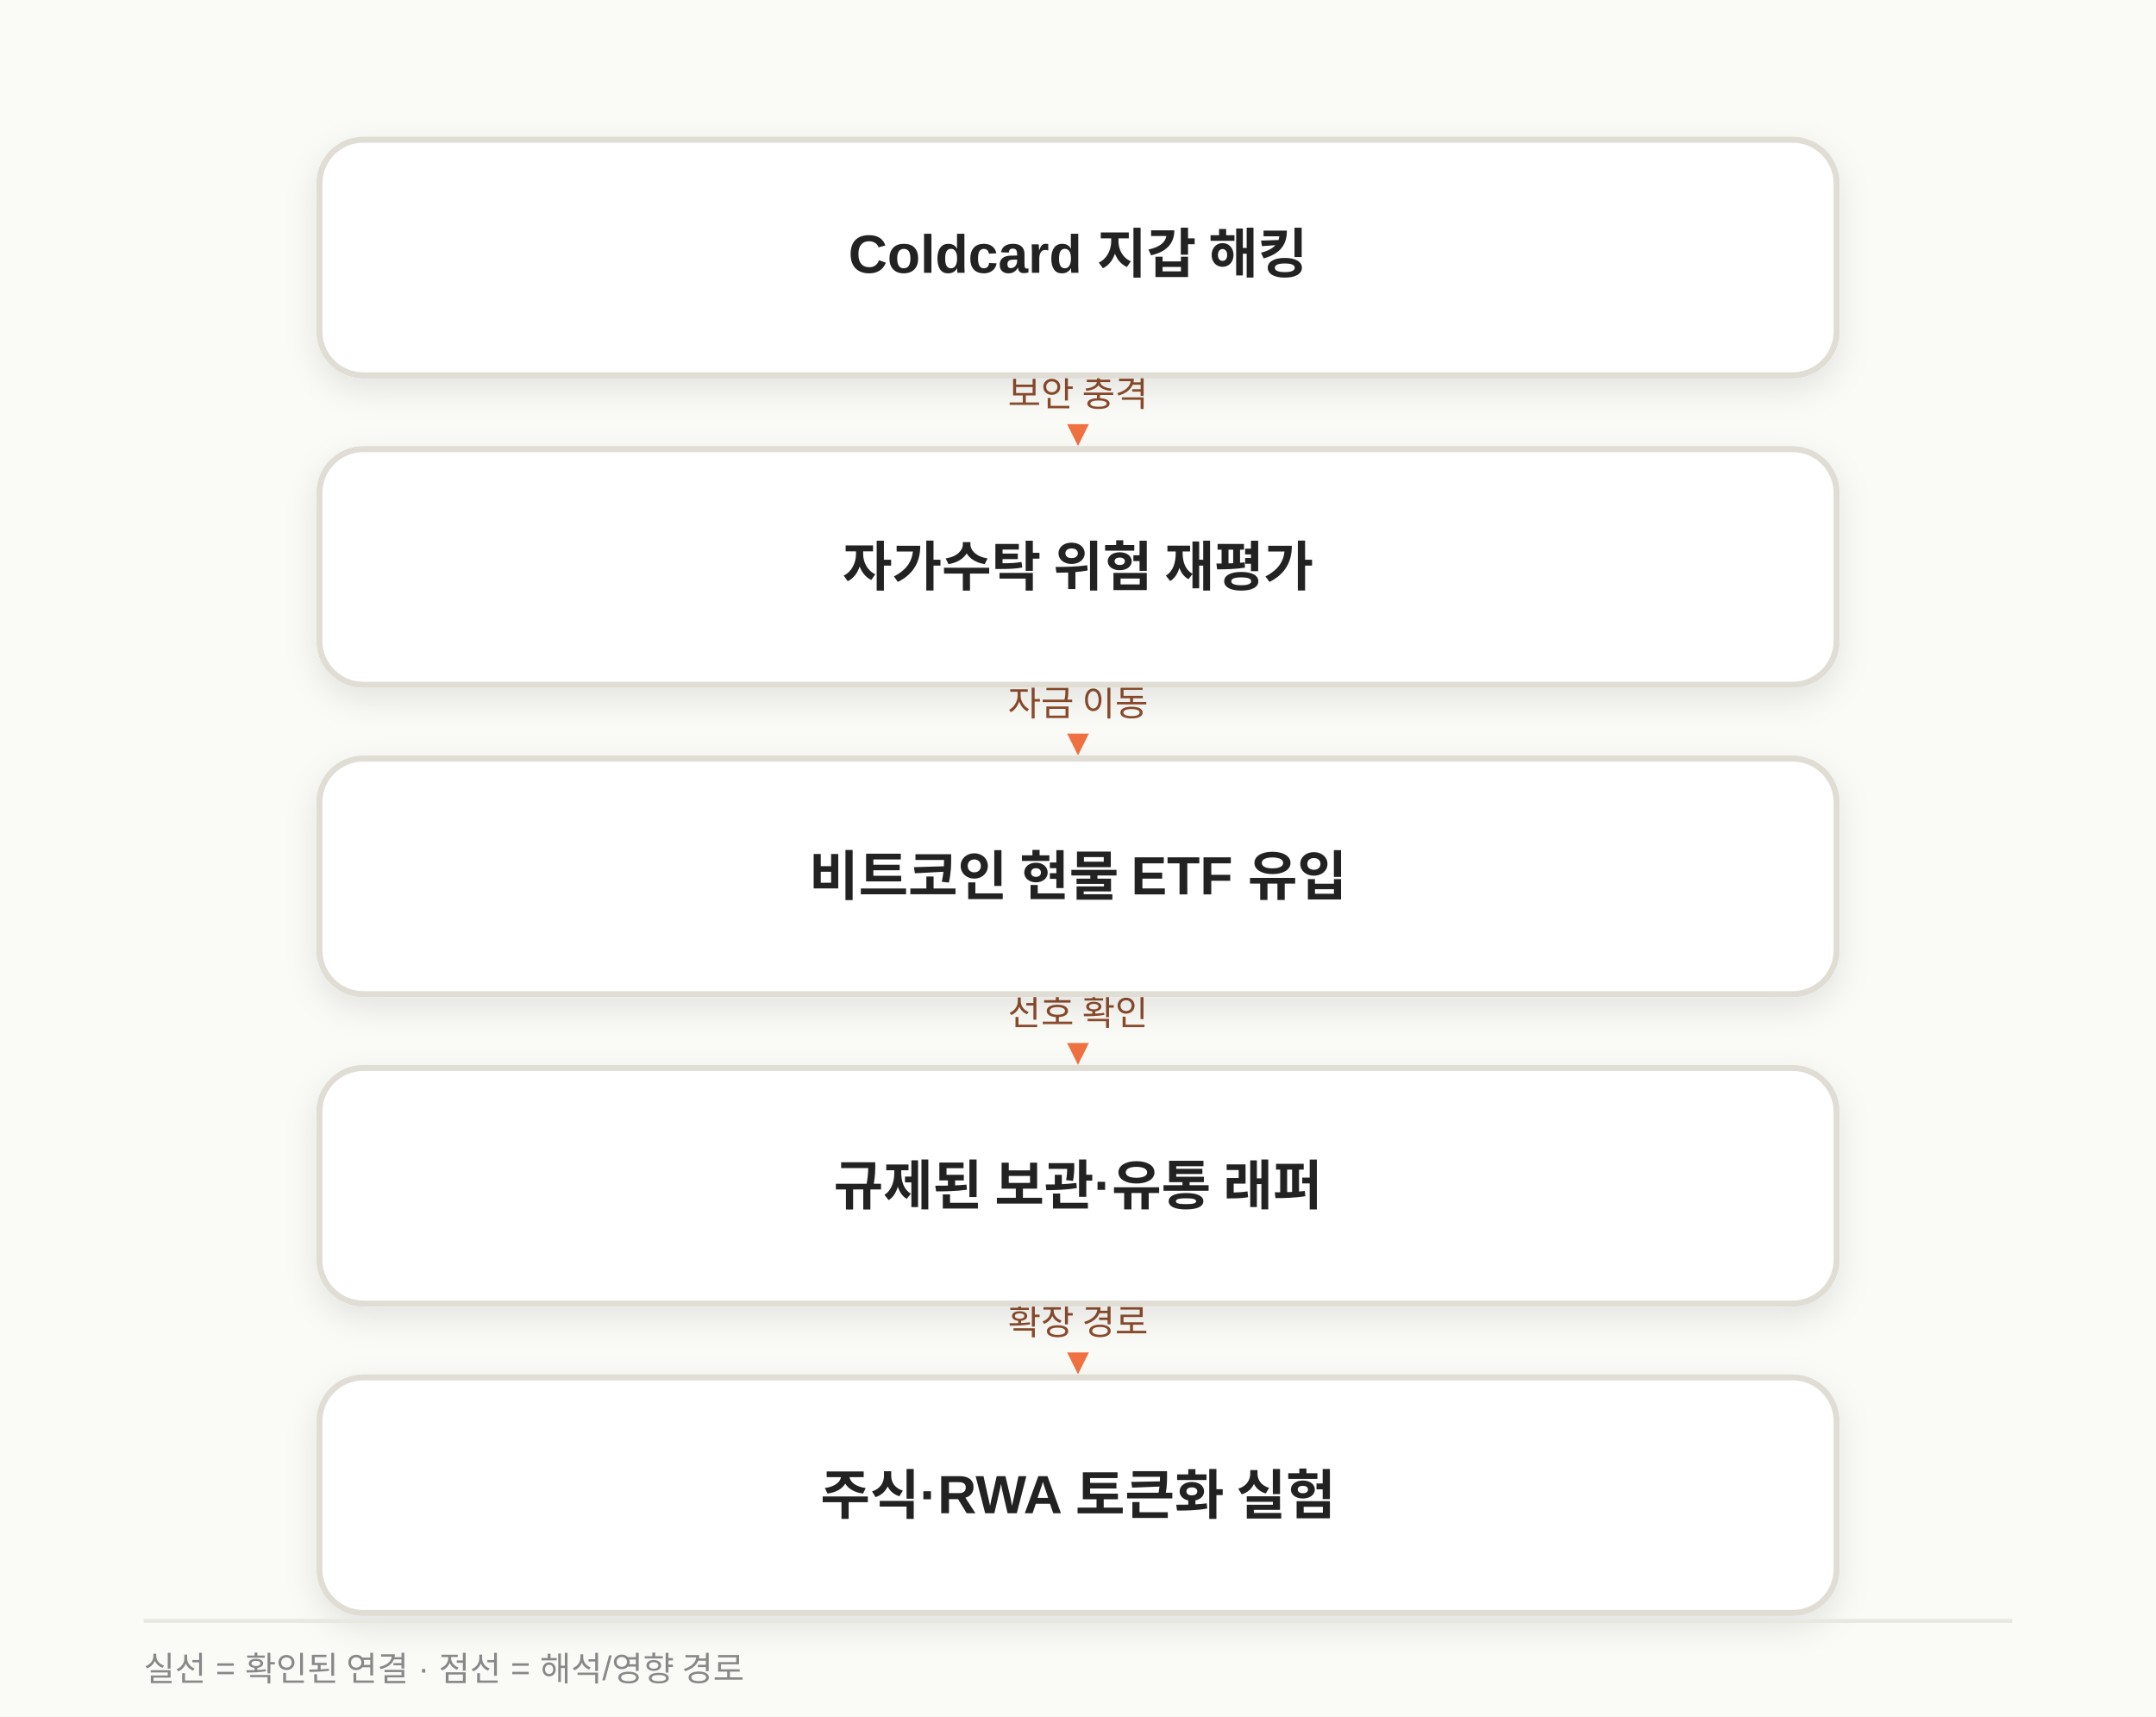
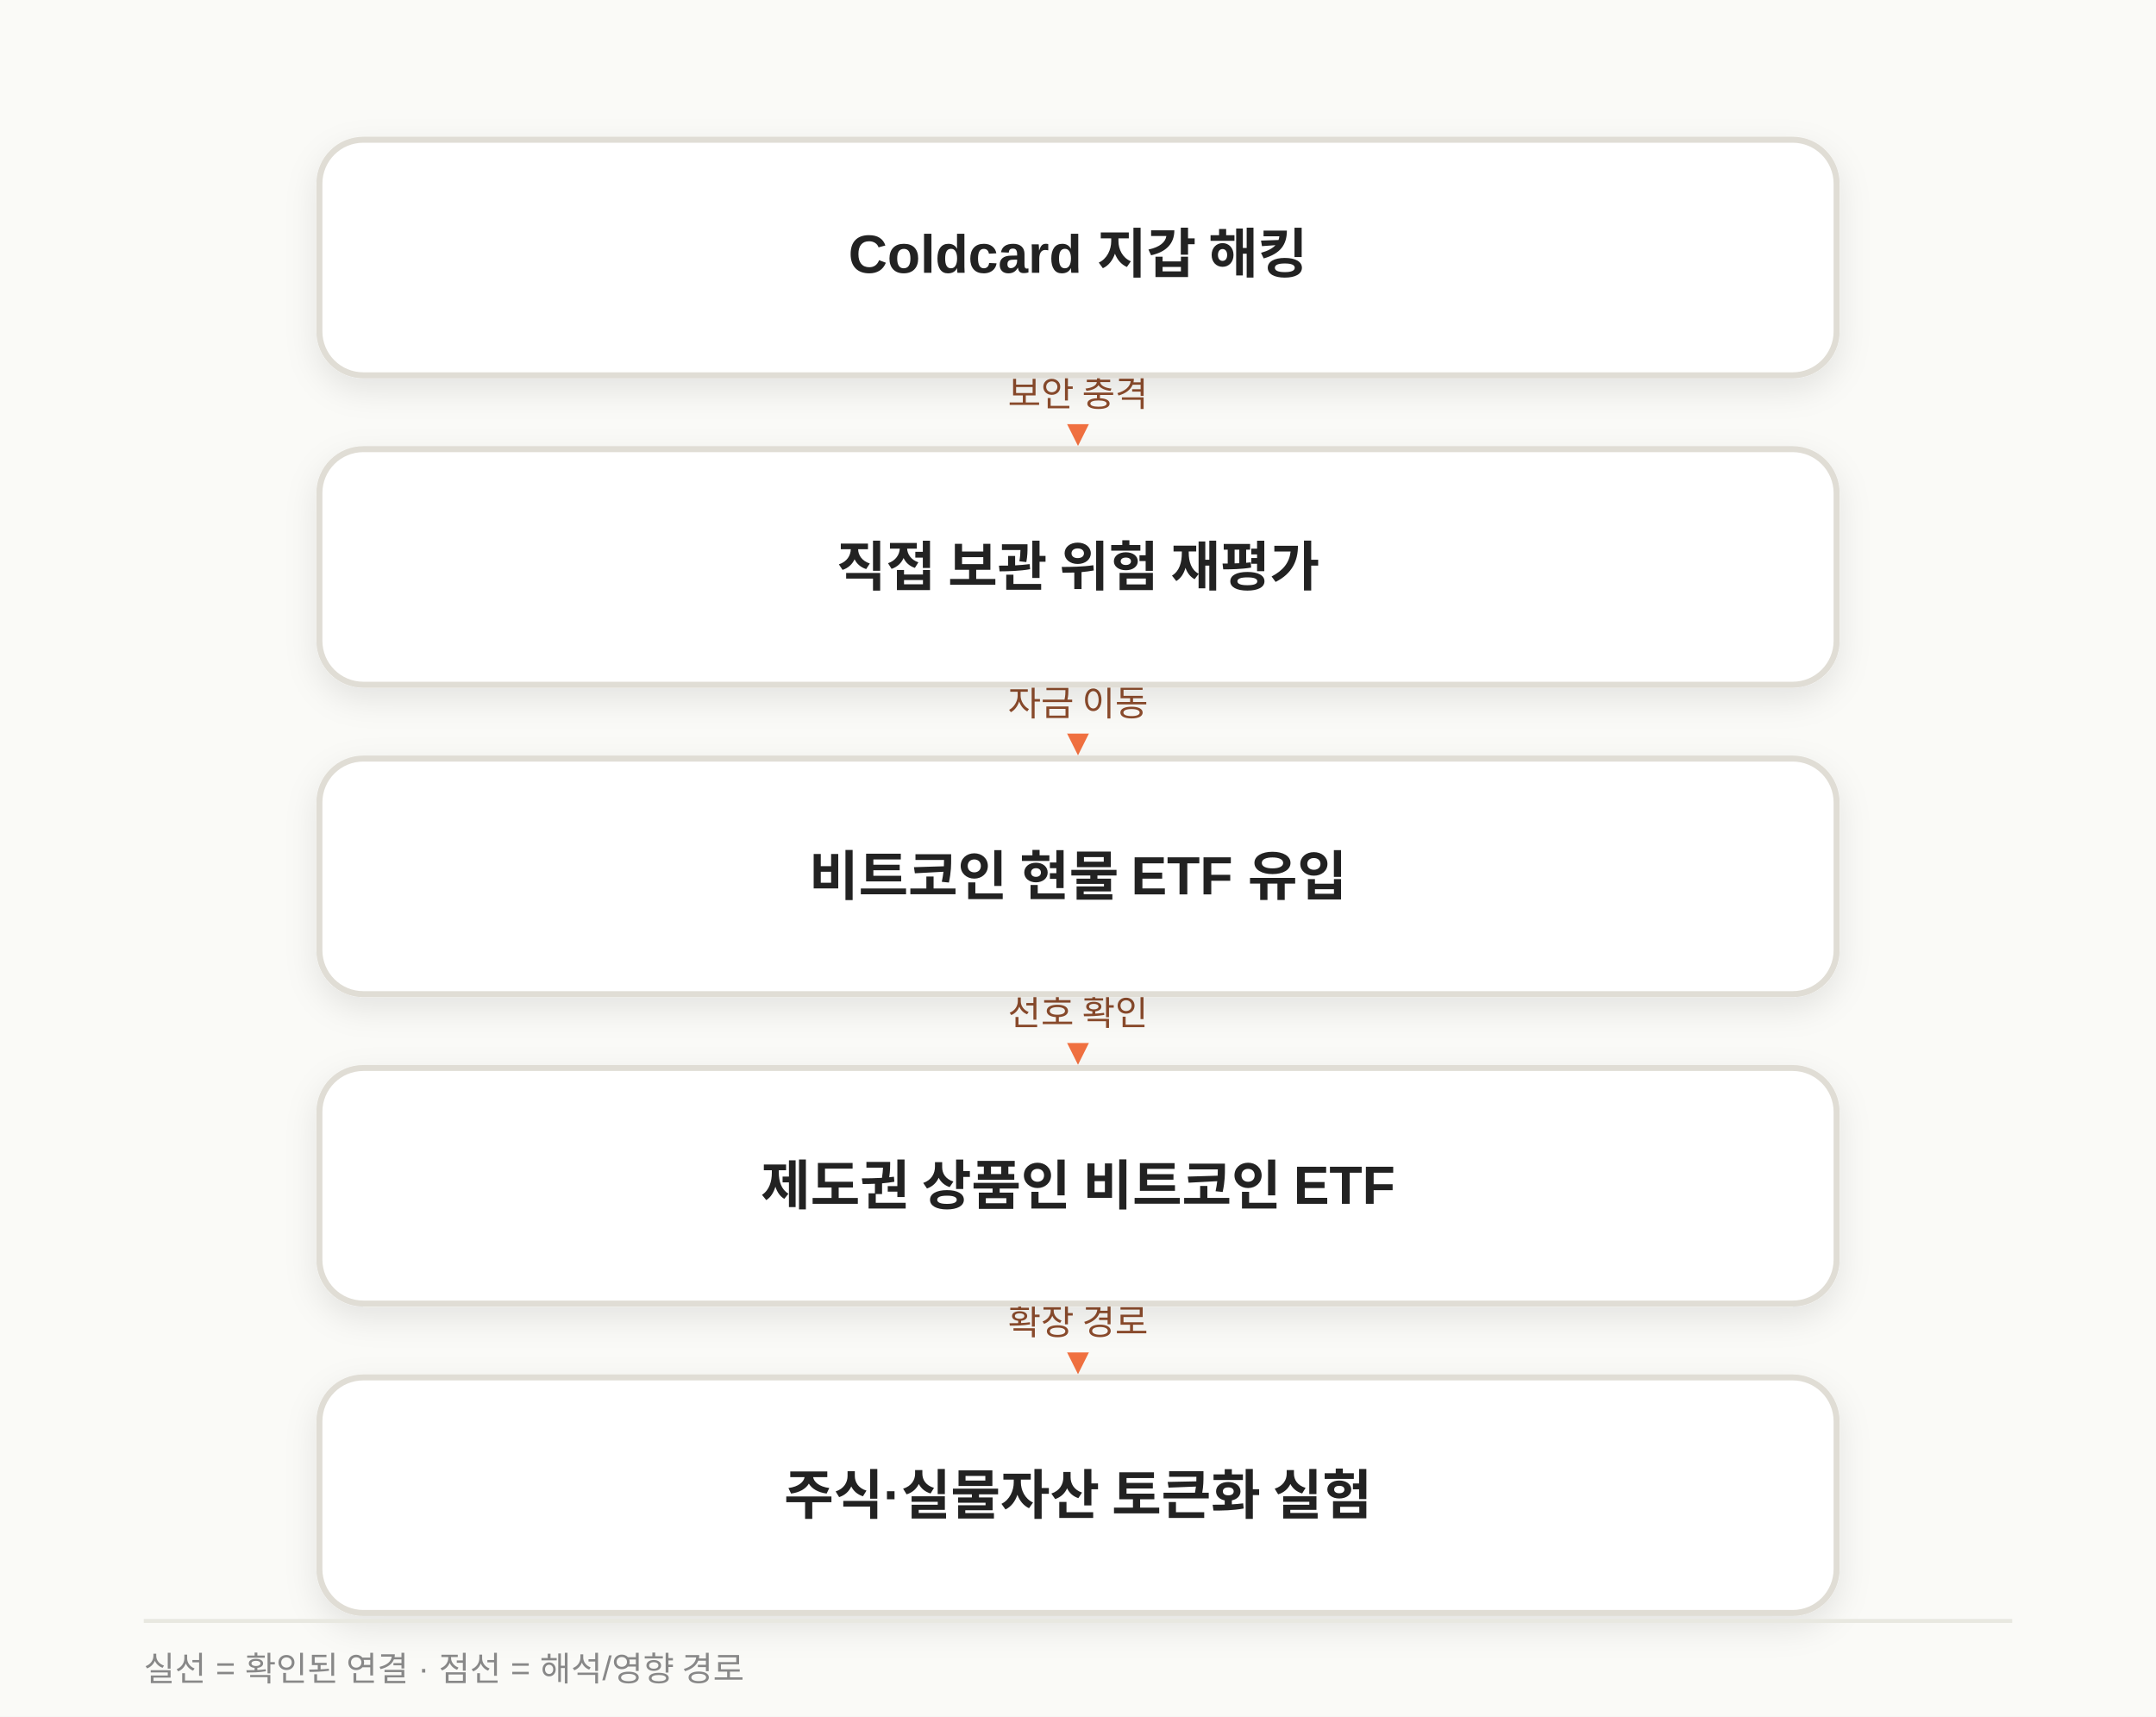
<svg xmlns="http://www.w3.org/2000/svg" width="1080" height="860" viewBox="0 0 1080 860" class="morning-diagram" data-motion-orientation="TB" data-motion-steps="9">
  <defs>
    <filter id="shadow" x="-20%" y="-20%" width="140%" height="160%">
      <feDropShadow dx="0" dy="6" stdDeviation="8" flood-color="#111111" flood-opacity=".09" />
    </filter>
    <marker id="arrow" viewBox="0 0 10 10" refX="8" refY="5" markerWidth="8" markerHeight="8" orient="auto-start-reverse">
      <path d="M 0 0 L 10 5 L 0 10 z" fill="#F07040" />
    </marker>
  </defs>
  <rect width="1080" height="860" fill="#FAFAF7" />
  <g class="motion-step motion-edge" data-motion-step="1" style="--motion-delay:415ms">
    <path d="M 540.0 188.0 C 540.0 206.5, 540.0 206.5, 540.0 217.0" fill="none" stroke="#F07040" stroke-width="4" marker-end="url(#arrow)" />
    <rect x="468.0" y="176.5" width="144" height="36" rx="18" fill="#FAFAF7" />
    <text x="540.0" y="203.5" text-anchor="middle" font-family="Apple SD Gothic Neo,Malgun Gothic,Arial,sans-serif" font-size="18" fill="#8B4B2C">보안 충격</text>
  </g>
  <g class="motion-step motion-edge" data-motion-step="3" style="--motion-delay:1245ms">
    <path d="M 540.0 343.0 C 540.0 361.5, 540.0 361.5, 540.0 372.0" fill="none" stroke="#F07040" stroke-width="4" marker-end="url(#arrow)" />
    <rect x="468.0" y="331.5" width="144" height="36" rx="18" fill="#FAFAF7" />
    <text x="540.0" y="358.5" text-anchor="middle" font-family="Apple SD Gothic Neo,Malgun Gothic,Arial,sans-serif" font-size="18" fill="#8B4B2C">자금 이동</text>
  </g>
  <g class="motion-step motion-edge" data-motion-step="5" style="--motion-delay:2075ms">
    <path d="M 540.0 498.0 C 540.0 516.5, 540.0 516.5, 540.0 527.0" fill="none" stroke="#F07040" stroke-width="4" stroke-dasharray="12 10" marker-end="url(#arrow)" />
    <rect x="468.0" y="486.5" width="144" height="36" rx="18" fill="#FAFAF7" />
    <text x="540.0" y="513.5" text-anchor="middle" font-family="Apple SD Gothic Neo,Malgun Gothic,Arial,sans-serif" font-size="18" fill="#8B4B2C">선호 확인</text>
  </g>
  <g class="motion-step motion-edge" data-motion-step="7" style="--motion-delay:2905ms">
    <path d="M 540.0 653.0 C 540.0 671.5, 540.0 671.5, 540.0 682.0" fill="none" stroke="#F07040" stroke-width="4" stroke-dasharray="12 10" marker-end="url(#arrow)" />
    <rect x="468.0" y="641.5" width="144" height="36" rx="18" fill="#FAFAF7" />
    <text x="540.0" y="668.5" text-anchor="middle" font-family="Apple SD Gothic Neo,Malgun Gothic,Arial,sans-serif" font-size="18" fill="#8B4B2C">확장 경로</text>
  </g>
  <g class="motion-step motion-node" data-motion-step="0" style="--motion-delay:0ms;--motion-accent-delay:660ms">
    <rect class="motion-node-shape" x="160.0" y="70.0" width="760.0" height="118" rx="22" fill="#FFFFFF" stroke="#E0DDD5" stroke-width="3" filter="url(#shadow)" />
    <text x="540.0" y="129.0" text-anchor="middle" dominant-baseline="middle" font-family="Apple SD Gothic Neo,Malgun Gothic,Arial,sans-serif" font-size="27" font-weight="700" fill="#222222">Coldcard 지갑 해킹</text>
  </g>
  <g class="motion-step motion-node" data-motion-step="2" style="--motion-delay:830ms;--motion-accent-delay:1490ms">
    <rect class="motion-node-shape" x="160.0" y="225.0" width="760.0" height="118" rx="22" fill="#FFFFFF" stroke="#E0DDD5" stroke-width="3" filter="url(#shadow)" />
-     <text x="540.0" y="284.0" text-anchor="middle" dominant-baseline="middle" font-family="Apple SD Gothic Neo,Malgun Gothic,Arial,sans-serif" font-size="27" font-weight="700" fill="#222222">자가수탁 위험 재평가</text>
+     <text x="540.0" y="284.0" text-anchor="middle" dominant-baseline="middle" font-family="Apple SD Gothic Neo,Malgun Gothic,Arial,sans-serif" font-size="27" font-weight="700" fill="#222222">직접 보관 위험 재평가</text>
  </g>
  <g class="motion-step motion-node" data-motion-step="4" style="--motion-delay:1660ms;--motion-accent-delay:2320ms">
    <rect class="motion-node-shape" x="160.0" y="380.0" width="760.0" height="118" rx="22" fill="#FFFFFF" stroke="#E0DDD5" stroke-width="3" filter="url(#shadow)" />
    <text x="540.0" y="439.0" text-anchor="middle" dominant-baseline="middle" font-family="Apple SD Gothic Neo,Malgun Gothic,Arial,sans-serif" font-size="27" font-weight="700" fill="#222222">비트코인 현물 ETF 유입</text>
  </g>
  <g class="motion-step motion-node" data-motion-step="6" style="--motion-delay:2490ms;--motion-accent-delay:3150ms">
    <rect class="motion-node-shape" x="160.0" y="535.0" width="760.0" height="118" rx="22" fill="#FFFFFF" stroke="#E0DDD5" stroke-width="3" filter="url(#shadow)" />
-     <text x="540.0" y="594.0" text-anchor="middle" dominant-baseline="middle" font-family="Apple SD Gothic Neo,Malgun Gothic,Arial,sans-serif" font-size="27" font-weight="700" fill="#222222">규제된 보관·유통 래퍼</text>
+     <text x="540.0" y="594.0" text-anchor="middle" dominant-baseline="middle" font-family="Apple SD Gothic Neo,Malgun Gothic,Arial,sans-serif" font-size="27" font-weight="700" fill="#222222">제도권 상품인 비트코인 ETF</text>
  </g>
  <g class="motion-step motion-node" data-motion-step="8" style="--motion-delay:3320ms;--motion-accent-delay:3980ms">
    <rect class="motion-node-shape" x="160.0" y="690.0" width="760.0" height="118" rx="22" fill="#FFFFFF" stroke="#E0DDD5" stroke-width="3" filter="url(#shadow)" />
-     <text x="540.0" y="749.0" text-anchor="middle" dominant-baseline="middle" font-family="Apple SD Gothic Neo,Malgun Gothic,Arial,sans-serif" font-size="27" font-weight="700" fill="#222222">주식·RWA 토큰화 실험</text>
+     <text x="540.0" y="749.0" text-anchor="middle" dominant-baseline="middle" font-family="Apple SD Gothic Neo,Malgun Gothic,Arial,sans-serif" font-size="27" font-weight="700" fill="#222222">주식·실물자산 토큰화 실험</text>
  </g>
  <line x1="72" y1="812" x2="1008" y2="812" stroke="#E8E8E0" stroke-width="2" />
  <text x="72" y="842" font-family="Apple SD Gothic Neo,Malgun Gothic,Arial,sans-serif" font-size="17" fill="#888888">실선 = 확인된 연결 · 점선 = 해석/영향 경로</text>
</svg>
